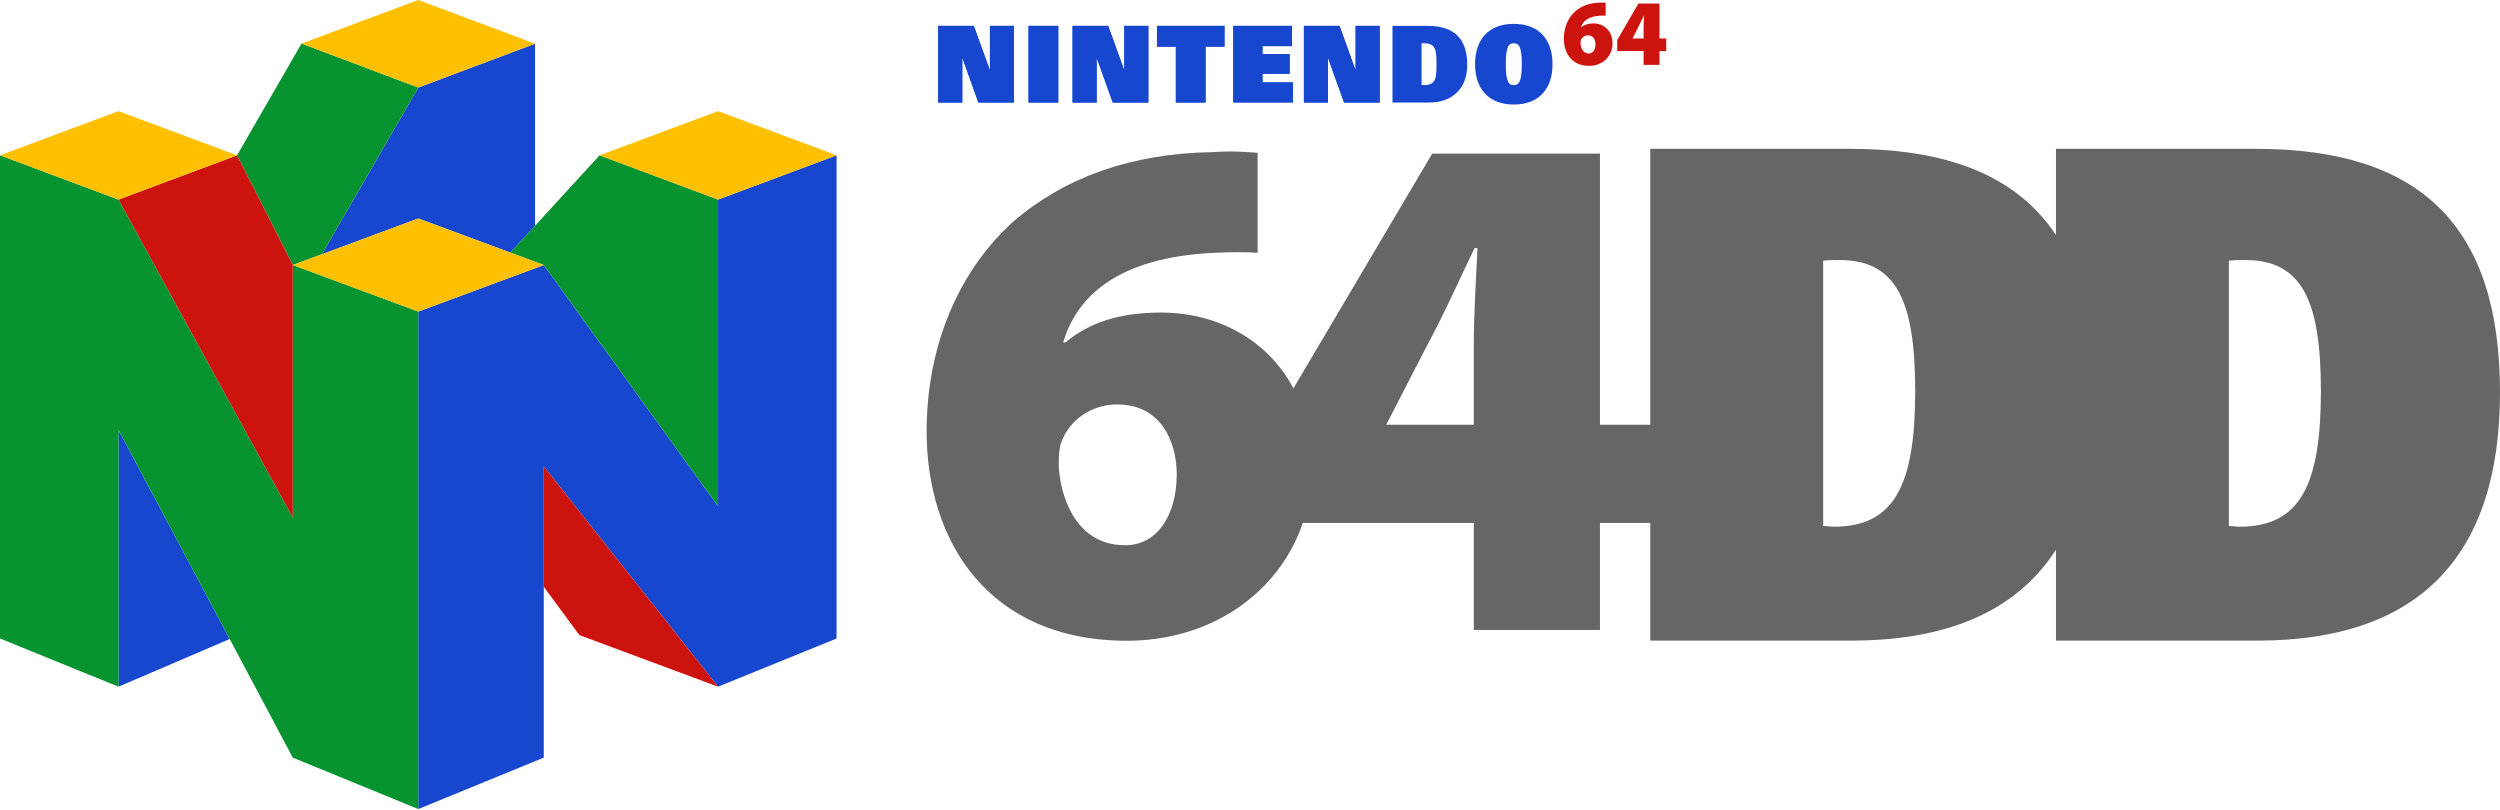
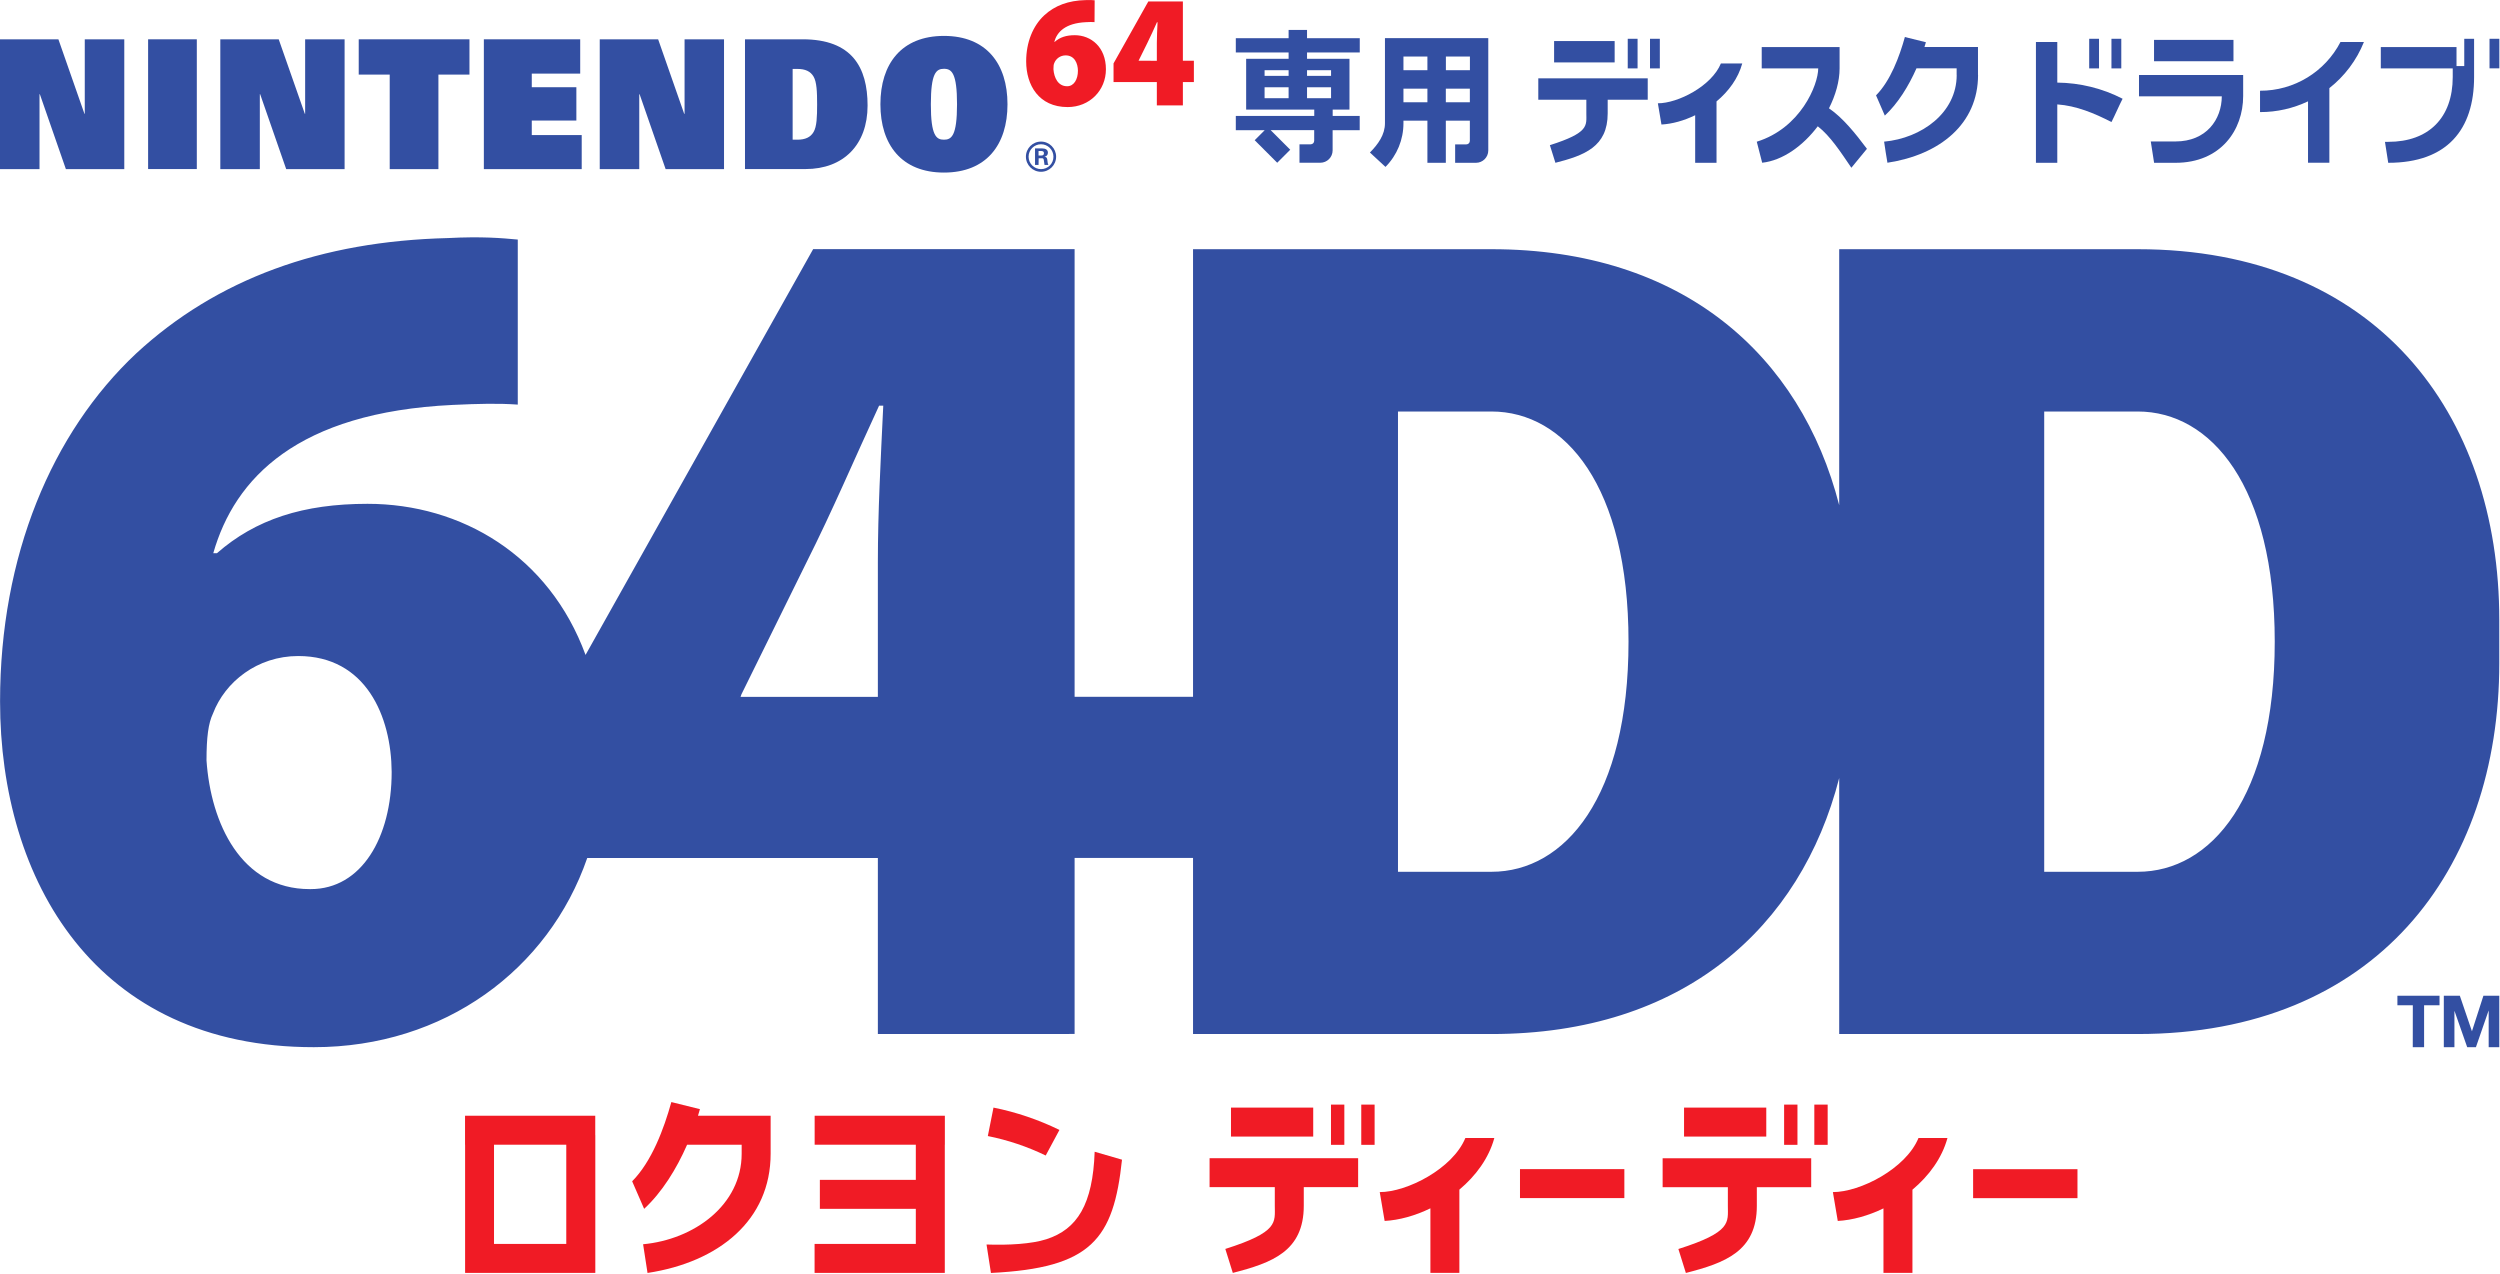
- <svg xmlns="http://www.w3.org/2000/svg" height="183.471" width="566.929" version="1.1" id="svg167380">
-   <defs id="defs167384" />
-   <g stroke-width=".306" id="g167360">
-     <path d="m115.743 57.29 5.593-6.077V9.907l-26.48 9.944-21.881 37.815 21.882-8.12zM162.834 45.258l26.875-10.038v109.572l-26.875 10.93-39.521-49.948v66.038l-28.456 11.659V70.657l28.456-10.554 39.52 54.705zM26.876 155.722l25.216-10.813L26.876 97.5z" fill="#1747ce" id="path167348" />
-     <path d="m72.975 57.666 21.882-37.815-26.48-9.977L53.752 35.22 66.4 60.1zM162.834 45.258v69.55l-39.521-54.705-7.57-2.813 20.224-22.07z" fill="#069330" id="path167350" />
-     <path d="M94.857 70.657 66.4 60.101v57.272L26.876 45.258 0 35.22v109.572l26.876 10.93V97.5L66.4 171.812l28.457 11.659z" fill="#069330" id="path167352" />
-     <path d="M66.4 117.373 26.876 45.258 53.752 35.22 66.4 60.1zM123.313 105.774v27.288l8.074 10.96 31.447 11.7z" fill="#cc130e" id="path167354" />
-     <g fill="#ffc001" id="g167358">
-       <path d="M94.857 70.657 66.4 60.101l28.457-10.556 28.456 10.556zM162.834 25.206l26.875 10.014-26.875 10.038-26.876-10.038zM26.876 25.206 53.752 35.22 26.876 45.258 0 35.22zM94.857 0l-26.48 9.874 26.48 9.977 26.48-9.944z" id="path167356" />
+ <svg xmlns="http://www.w3.org/2000/svg" viewBox="0 0 3840 1956" height="1956" width="3840" xml:space="preserve" id="svg2" version="1.1">
+   <defs id="defs6" />
+   <g transform="matrix(1.333333,0,0,-1.333333,0,1956)" id="g10">
+     <g transform="scale(0.1)" id="g12">
+       <path id="path14" style="fill:#334fa2;fill-opacity:1;fill-rule:nonzero;stroke:none" d="m 11992.5,12721.7 c -79.5,0 -143.2,64.6 -143.2,143.3 0,78.8 64.5,143.2 143.2,143.2 78.8,0 143.2,-64.4 143.2,-143.2 0.8,-79.5 -63.7,-143.3 -143.2,-143.3 m 0,317.3 c -96,0 -174,-78 -174,-174 0,-96 78,-174 174,-174 96,0 174,78 174,174 0,95.2 -78,174 -174,174 z" />
+       <path id="path16" style="fill:#334fa2;fill-opacity:1;fill-rule:nonzero;stroke:none" d="m 11964,12878.5 h 33.7 c 18.8,0 28.6,9 28.6,27 0,17.2 -10.6,24 -28.6,24.7 h -33.7 v -51.7 m 0,-108.8 h -40.5 v 190.5 h 81.7 c 32.3,0 66.8,-10.5 66.8,-49.5 0,-25.5 -16.5,-41.2 -39.7,-46.5 31.5,-3.7 31.5,-23.2 34.5,-49.5 1.4,-12.7 3.7,-34.5 11.2,-45 h -45 c -3.7,17.3 -5.3,33.8 -7.5,51 -1.5,11.3 -3.7,25.6 -17.3,26.3 h -42.7 z" />
+       <g transform="scale(1.72413)" id="g18">
+         <path id="path20" style="fill:#334fa2;fill-opacity:1;fill-rule:nonzero;stroke:none" d="m 16121.6,1791.92 h -103 v 63.5 h 281.4 v -63.5 h -103.1 v -280.15 h -75.7 z" />
+       </g>
+       <g transform="scale(1.76637)" id="g22">
+         <path id="path24" style="fill:#334fa2;fill-opacity:1;fill-rule:nonzero;stroke:none" d="m 15939.1,1811.05 h 103.6 l 78.5,-230.56 h 0.9 l 74.3,230.56 h 103.6 v -335.43 h -69.2 v 237.77 h -0.9 l -82.3,-237.77 h -56.9 l -82.4,235.23 h -0.9 v -235.23 h -69.2 v 335.43 z" />
+       </g>
+       <path id="path26" style="fill:#334fa2;fill-opacity:1;fill-rule:nonzero;stroke:none" d="m 14454,13054.7 259.5,-259.5 150,150 -225.8,225.8 h 501.8 v -123 c 0,-22.5 -18,-40.5 -40.5,-40.5 h -129 v -212.3 h 240 c 78,0 141.8,63.8 141.8,141.8 v 233.2 h 312 v 164.3 h -311.3 v 72.7 h 193.5 v 585.8 h -489 v 72.7 h 607.5 V 14230 H 15057 v 95.2 h -212.2 v -95.2 h -608.3 v -164.3 h 608.3 v -72.7 h -489.1 v -585.8 h 784.5 v -72.7 h -903.7 v -164.3 h 333 z m 879.8,483.8 h -276.758 v 126.012 h 276.758 z m 0,257.2 h -276.758 v 65.977 h 276.758 z m -489,0 h -276.758 v 65.977 h 276.758 z m -276.8,-131.2 h 276.758 v -126.012 H 14568 Z" />
+       <g transform="scale(1.05184)" id="g28">
+         <path id="path30" style="fill:#334fa2;fill-opacity:1;fill-rule:nonzero;stroke:none" d="m 15370.9,12598.9 v 26.3 h 262.4 v -461.3 h 201.8 v 461.3 h 263.1 v -221 c 0,-21.4 -17.1,-38.5 -38.5,-38.5 h -122.6 v -201.8 h 228.1 c 74.2,0 134.8,60.6 134.8,134.8 v 1230.7 h -1131.6 v -931.2 c 0.7,-126.3 -75.6,-231.8 -164.7,-321.7 47.8,-47 122.7,-110.5 170.4,-157.5 126.9,127.6 197.5,300.2 196.8,479.9 z m 0,228.1 v 149.1 h 262.4 V 12827 Z m 728,350.8 h -263.1 v 149.8 h 263.1 z m -465.6,0 h -262.4 v 149.8 h 262.4 z m 201.8,-350.8 v 149.1 h 263.1 V 12827 Z" />
+       </g>
+       <g transform="scale(1.15735)" id="g32">
+         <path id="path34" style="fill:#334fa2;fill-opacity:1;fill-rule:nonzero;stroke:none" d="m 16202.1,12289.5 h 97.9 v -294.8 h -97.9" />
+       </g>
+       <g transform="scale(1.17308)" id="g36">
+         <path id="path38" style="fill:#334fa2;fill-opacity:1;fill-rule:nonzero;stroke:none" d="m 16203.5,12124.7 h 96.5 v -290.9 h -96.5" />
+       </g>
+       <g transform="scale(1.50014)" id="g40">
+         <path id="path42" style="fill:#334fa2;fill-opacity:1;fill-rule:nonzero;stroke:none" d="m 15798.5,8977.32 c 145,-10 283.5,-67 416,-135.49 25,48.49 60.5,130.49 85.5,179 -156,80.49 -328,121.97 -501.5,123.97 v 311.98 h -164 v -927.91 h 164 z" />
+       </g>
+       <g transform="scale(1.5785)" id="g44">
+         <path id="path46" style="fill:#334fa2;fill-opacity:1;fill-rule:nonzero;stroke:none" d="M 15720.3,9002.53 H 16300 V 8846.7 h -579.7" />
+       </g>
+       <g transform="scale(1.67071)" id="g48">
+         <path id="path50" style="fill:#334fa2;fill-opacity:1;fill-rule:nonzero;stroke:none" d="m 15914.4,7658.58 h 147.2 v 514.45 c 103.7,81.72 187.2,190.34 238.4,318.28 h -161.6 c -106.4,-205.61 -319.6,-337.13 -554.9,-336.23 v -147.24 c 116.8,-0.46 229.4,26.03 330.9,74.07 z" />
+       </g>
+       <g transform="scale(1.14115)" id="g52">
+         <path id="path54" style="fill:#334fa2;fill-opacity:1;fill-rule:nonzero;stroke:none" d="m 15688.8,12441 h 611.2 v -215.6 h -611.2" />
+       </g>
+       <g transform="scale(1.23133)" id="g56">
+         <path id="path58" style="fill:#334fa2;fill-opacity:1;fill-rule:nonzero;stroke:none" d="m 15544.1,10748.9 c 100.5,5.5 210.8,35.9 315.5,87.1 v -445.2 h 199.8 v 574.3 c 113.3,94.4 202.9,216.2 240.6,355.1 -66.4,0 -133.4,0 -199.8,0 -86.5,-211.3 -401.4,-372.7 -589.6,-372.7 z" />
+       </g>
+       <g transform="scale(1.31945)" id="g60">
+         <path id="path62" style="fill:#334fa2;fill-opacity:1;fill-rule:nonzero;stroke:none" d="m 15338.2,9881.03 c 4.6,-16.49 44.4,-172.25 47.2,-183.61 181.3,19.89 358.1,149.51 485.4,318.28 109.8,-85.23 200.7,-226.21 293.3,-362.04 l 135.9,165.41 c -98.9,132.42 -211.4,272.23 -331.4,353.53 58,114.9 92.7,236.5 92.7,348.5 v 186.4 h -679.9 v -186.4 h 493.4 c -0.6,-144.4 -154,-521.29 -536.6,-640.07 z" />
+       </g>
+       <g transform="scale(1.48348)" id="g64">
+         <path id="path66" style="fill:#334fa2;fill-opacity:1;fill-rule:nonzero;stroke:none" d="m 16223.7,9587.75 h 76.3 v -230.03 h -76.3" />
+       </g>
+       <g transform="scale(1.49922)" id="g68">
+         <path id="path70" style="fill:#334fa2;fill-opacity:1;fill-rule:nonzero;stroke:none" d="m 16224.4,9487.1 h 75.6 v -227.61 h -75.6" />
+       </g>
+       <g transform="scale(1.76641)" id="g72">
+         <path id="path74" style="fill:#334fa2;fill-opacity:1;fill-rule:nonzero;stroke:none" d="m 16235.9,8052.06 h 64.1 v -192.77 h -64.1" />
+       </g>
+       <g transform="scale(1.58535)" id="g76">
+         <path id="path78" style="fill:#334fa2;fill-opacity:1;fill-rule:nonzero;stroke:none" d="m 15808,8225.59 h -179.3 l 24.1,-155.15 h 155.2 c 329.3,0 492,237.94 492,484.91 v 153.28 h -756.9 v -155.18 h 601.7 c -0.9,-168.41 -112.1,-327.86 -336.8,-327.86 z" />
+       </g>
+       <g transform="scale(1.39799)" id="g80">
+         <path id="path82" style="fill:#334fa2;fill-opacity:1;fill-rule:nonzero;stroke:none" d="m 15792.5,9930.48 h 331 v -54.18 h 0.5 c 0,-313.31 -290.2,-521.48 -598.2,-549.89 8.6,-61.7 18.8,-122.87 27.4,-173.83 433.5,66 746.8,320.27 746.8,723.72 h -0.6 v 230.2 h -440.9 c 4.3,13.4 8,26.2 11.7,39.1 l -173.2,42.9 c -45.1,-162 -118.6,-360.48 -237.7,-480.66 l 72.4,-166.84 c 107.9,100.31 195.9,242.48 260.8,389.48 z" />
+       </g>
+       <g transform="scale(1.74856)" id="g84">
+         <path id="path86" style="fill:#334fa2;fill-opacity:1;fill-rule:nonzero;stroke:none" d="m 16159.3,7882.48 c 0,-267.63 -157.4,-427.2 -424.6,-427.2 0,0 0,0 -21.9,0 0,0 19.3,-124.39 21.5,-138.11 389.4,0 565.7,220.03 565.7,564.89 v 252.21 h -64.8 v -179.72 h -51 v 125.24 h -498.8 v -140.68 h 473.9 z" />
+       </g>
+       <path id="path88" style="fill:#334fa2;fill-opacity:1;fill-rule:nonzero;stroke:none" d="m 455.23,13585 h 3.75 l 300,-863.3 h 672.78 v 1495.5 H 976.48 v -858 h -3.75 l -300,858 H 0 v -1495.5 h 455.23 z" />
+       <path id="path90" style="fill:#334fa2;fill-opacity:1;fill-rule:nonzero;stroke:none" d="m 2993.24,13585 h 3.75 l 300,-863.3 h 672.78 v 1495.5 h -454.54 v -858 h -3.75 l -300.74,858 h -672.73 v -1495.5 h 455.23 z" />
+       <path id="path92" style="fill:#334fa2;fill-opacity:1;fill-rule:nonzero;stroke:none" d="m 7364.26,13585 h 3.75 l 300,-863.3 h 672.73 v 1495.5 h -454.49 v -858 h -4.49 l -300,858 h -672.78 v -1495.5 h 455.28 z" />
+       <path id="path94" style="fill:#334fa2;fill-opacity:1;fill-rule:nonzero;stroke:none" d="m 1706.25,12722.5 h 561.02 v 1494.73 h -561.02 z" />
+       <path id="path96" style="fill:#334fa2;fill-opacity:1;fill-rule:nonzero;stroke:none" d="m 4489.49,12721.7 h 561.02 v 1089 h 357.73 v 406.5 H 4132.5 v -406.5 h 356.99 z" />
+       <path id="path98" style="fill:#334fa2;fill-opacity:1;fill-rule:nonzero;stroke:none" d="m 9994.49,13453.8 c 0,442.5 -180.74,763.4 -747.73,763.4 h -664.49 v -1494.7 h 698.24 c 435.74,0 713.98,279.7 713.98,731.3 z m -863.24,-393.1 v 815.3 h 54.77 c 90.74,0 150.74,-27.8 185.97,-87.8 36.76,-62.2 41.25,-175.5 41.25,-320.2 0,-144 -3.75,-257.3 -41.25,-319.5 -35.23,-60 -95.97,-87.8 -185.97,-87.8 z" />
+       <path id="path100" style="fill:#334fa2;fill-opacity:1;fill-rule:nonzero;stroke:none" d="m 10874.3,12682 c 488.9,0 732,320.2 732,786.8 0,466.4 -243.8,787.5 -732,787.5 -489.1,0 -732,-321.1 -732,-787.5 0,-465.8 243.7,-786.8 732,-786.8 z m 0,1195.5 c 90,0 150.7,-51 150.7,-408.7 0,-366.1 -64.5,-408.1 -150.7,-408.1 -86.3,0 -151.6,42.8 -150.8,408.1 0,358.4 60.8,408.7 150.8,408.7 z" />
+       <path id="path102" style="fill:#f01b25;fill-opacity:1;fill-rule:nonzero;stroke:none" d="m 12299.3,13436.5 c 252,0 440.9,190.5 440.9,435.7 0,255.8 -171.7,392.3 -359.2,392.3 -97.5,0 -171,-24 -229.5,-75.7 h -6 c 32.2,113.9 127.5,214.4 364.5,225.7 40.5,2.2 69.8,3 99,0.7 l 1.5,251.3 c -24,2.3 -55.5,5.2 -106.5,2.3 -193.5,-4.6 -351.7,-61.6 -474.7,-175.6 -129.1,-120.7 -207.8,-308.2 -207.8,-530.2 0,-272.3 144.8,-526.5 477.8,-526.5 z m -153.8,507.7 c 18.8,48.8 68.3,87.8 130.5,87.8 102.8,0 141,-92.3 141.7,-177 0,-99.8 -46.4,-178.5 -123.7,-178.5 -105.8,-0.8 -151.5,99.8 -158.3,195.7 0,36 2.3,57 9.8,72 z" />
+       <path id="path104" style="fill:#f01b25;fill-opacity:1;fill-rule:nonzero;stroke:none" d="m 13326.8,13456 h 300 v 268.5 h 126.7 v 246 h -126.7 v 682.5 h -398.3 l -400.5,-713.3 v -215.2 h 498.8 z m -210,514.5 1.4,3.7 98.3,198.8 c 42,83.3 74.2,159.7 111.7,240.8 h 6.8 c -3.7,-84.1 -8.2,-162.8 -8.2,-238.6 v -205.5 z" />
+       <path id="path106" style="fill:#334fa2;fill-opacity:1;fill-rule:nonzero;stroke:none" d="m 6701.25,13114 h -575.23 v 167.3 h 513.75 v 383.9 h -513.75 v 156.8 h 557.96 v 395.2 h -1110 v -1495.5 h 1127.27 z" />
+       <path id="path108" style="fill:#f01b25;fill-opacity:1;fill-rule:nonzero;stroke:none" d="m 15333,1481.48 h 153.75 V 1945 H 15333 Z" />
+       <path id="path110" style="fill:#f01b25;fill-opacity:1;fill-rule:nonzero;stroke:none" d="m 15681.8,1481.48 h 153.75 V 1945 h -153.75 z" />
+       <path id="path112" style="fill:#f01b25;fill-opacity:1;fill-rule:nonzero;stroke:none" d="m 13934.3,993.98 h 751.4 V 779.492 c 0,-190.512 47.3,-301.523 -570,-497.262 L 14202,6.25 c 453,116.25 817.5,249.73 817.5,773.242 V 993.98 h 626.2 v 333.75 h -1711.4 z" />
+       <g transform="scale(1.14801)" id="g114">
+         <path id="path116" style="fill:#f01b25;fill-opacity:1;fill-rule:nonzero;stroke:none" d="M 15252.7,1046.79 H 16300 V 756.066 h -1047.3" />
+       </g>
+       <path id="path118" style="fill:#f01b25;fill-opacity:1;fill-rule:nonzero;stroke:none" d="m 14181,1576.72 h 947.23 v 333.75 H 14181 Z" />
+       <path id="path120" style="fill:#f01b25;fill-opacity:1;fill-rule:nonzero;stroke:none" d="m 9384.77,1482.97 h 1165.43 v -405 H 9444.77 V 744.219 H 10550.2 V 340 H 9383.98 V 6.25 H 10884 v 1476.72 h 0.8 v 333.75 H 9384.77 Z" />
+       <path id="path122" style="fill:#f01b25;fill-opacity:1;fill-rule:nonzero;stroke:none" d="m 6857.27,1816.72 h -1500 v -333.75 h 0.74 V 6.25 h 1500 v 1587.73 h -0.74 z M 5691.02,1482.97 h 832.5 V 340 h -832.5 z" />
+       <g transform="scale(1.05612)" id="g124">
+         <path id="path126" style="fill:#f01b25;fill-opacity:1;fill-rule:nonzero;stroke:none" d="m 15050.1,887.202 53.3,-314.606 c 159,8.54 333.8,56.812 499.2,137.768 V 5.918 h 316 V 914.165 c 179,149.875 321,342.315 381.4,563.155 -105.1,0 -210.9,0 -316,0 -137.8,-335.17 -636.3,-590.118 -933.9,-590.118 z" />
+       </g>
+       <path id="path128" style="fill:#f01b25;fill-opacity:1;fill-rule:nonzero;stroke:none" d="m 11364.8,333.242 c 0,0 45.7,-295.512 50.9,-327.773 C 12573,62.5 12828,392.5 12925.5,1310.47 l -315,91.52 c -21,-605.271 -199.5,-893.24 -556.5,-1008.01 -171,-54.761 -434.2,-69.761 -689.2,-60.738 z" />
+       <g transform="scale(1.27035)" id="g130">
+         <path id="path132" style="fill:#f01b25;fill-opacity:1;fill-rule:nonzero;stroke:none" d="m 16179,1531.07 h 121 V 1166.2 h -121" />
+       </g>
+       <g transform="scale(1.2917)" id="g134">
+         <path id="path136" style="fill:#f01b25;fill-opacity:1;fill-rule:nonzero;stroke:none" d="m 16181,1505.76 h 119 v -358.84 h -119" />
+       </g>
+       <g transform="scale(1.28006)" id="g138">
+         <path id="path140" style="fill:#f01b25;fill-opacity:1;fill-rule:nonzero;stroke:none" d="m 14963,775.933 h 587 V 608.369 c 0,-148.827 37,-235.551 -445.3,-388.473 L 15172.1,4.272 C 15526,95.088 15810.8,199.389 15810.8,608.369 v 167.564 h 489.2 v 260.727 h -1337 z" />
+       </g>
+       <g transform="scale(1.46825)" id="g142">
+         <path id="path144" style="fill:#f01b25;fill-opacity:1;fill-rule:nonzero;stroke:none" d="M 15481.2,817.966 H 16300 V 590.655 h -818.8" />
+       </g>
+       <g transform="scale(1.24831)" id="g146">
+         <path id="path148" style="fill:#f01b25;fill-opacity:1;fill-rule:nonzero;stroke:none" d="m 15541.2,1530.44 h 758.8 v -267.36 h -758.8" />
+       </g>
+       <g transform="scale(1.37637)" id="g150">
+         <path id="path152" style="fill:#f01b25;fill-opacity:1;fill-rule:nonzero;stroke:none" d="m 15341,680.772 c 0,0 39.7,-235.955 40.8,-241.405 122.1,6.554 255.6,43.593 382.5,105.177 V 4.541 h 242.5 V 700.926 c 137.9,115.535 246.9,263.201 293.2,432.664 -80.7,0 -161.9,0 -242.5,0 -105.7,-257.188 -488.3,-452.818 -716.5,-452.818 z" />
+       </g>
+       <path id="path154" style="fill:#f01b25;fill-opacity:1;fill-rule:nonzero;stroke:none" d="m 8063.24,1892.5 -329.26,81.72 c -85.46,-308.24 -225.74,-684.73 -451.48,-912.74 6.76,-15 138.01,-317.261 138.01,-317.261 205.51,189.761 372.73,459.021 495,738.751 h 628.47 v -103.48 c 0,-594.021 -551.25,-989.26 -1135.46,-1043.24 0,0 47.22,-306.019 50.97,-330.781 C 8283.01,130.742 8877.73,613.75 8877.73,1379.49 v 437.23 h -836.99 c 7.5,25.51 15,51.01 22.5,75.78 z" />
+       <path id="path156" style="fill:#f01b25;fill-opacity:1;fill-rule:nonzero;stroke:none" d="m 12204.8,1653.24 c -241.6,117.74 -496.6,204.73 -759.8,257.23 -21.8,-109.49 -43.5,-218.24 -65.2,-327.74 230.9,-46.48 455.2,-121.48 666.7,-224.25 z" />
+       <g transform="scale(1.76641)" id="g158">
+         <path id="path160" style="fill:#334fa2;fill-opacity:1;fill-rule:nonzero;stroke:none" d="M 13941.4,6679.77 H 11994.7 V 5010.29 c -250.5,976.56 -1017.8,1669.48 -2267.77,1669.48 H 7780.61 V 3760.72 H 7008.27 V 6680.21 H 5303.13 L 3818.77,4033.73 c -237.36,647.08 -809.71,985.48 -1421.96,985.48 -419.06,0 -730.3,-101.49 -981.64,-321.83 h -24.22 c 139.28,487.83 547.72,918.37 1560.79,966.78 174.53,8.07 297.21,11.04 425.03,2.12 v 1076.34 c -104.47,9.77 -235.22,21.22 -455.17,9.77 C 2091.52,6732 1415.17,6486.58 888.677,6000.43 337.131,5482.87 0.418,4679.53 0.418,3730.58 c 0,-1166.77 620.768,-2255.42 2046.522,-2255 851.31,0 1531.93,506.55 1782.86,1233.86 h 1895.37 v -1148.1 l 1283.1,0.44 v 1148.08 h 772.34 V 1561.34 h 1946.32 c 1249.97,0 2017.27,692.94 2267.77,1669.5 V 1561.34 H 13941 c 1551.4,0 2358.6,1067.43 2358.6,2419.32 v 280.23 c 0.4,1351.9 -807.2,2418.88 -2358.2,2418.88 z M 2026.58,2506.49 h -6.82 c -448.36,0 -644.93,430.1 -672.97,838.99 0,151.99 11.9,242.43 42.04,305.7 78.13,206.35 288.72,375.35 556.21,375.35 441.57,0 607.16,-393.61 609.29,-756.22 0,-428.83 -197.86,-763.82 -527.75,-763.82 z M 5725.17,4640.48 V 3760.3 h -895.46 l 5.53,16.14 420.34,852.56 c 179.17,356.24 317.16,684.87 477.67,1030.49 h 27.15 c -16.99,-356.23 -35.23,-694.62 -35.23,-1019.01 z M 9726.93,2619.43 h -609.7 v 3001.85 h 609.7 c 480.17,0 893.77,-487.86 893.77,-1500.93 0,-1013.06 -413.6,-1500.92 -893.77,-1500.92 z m 4214.47,0 h -609.7 v 3001.85 h 609.7 c 480.2,0 893.8,-487.86 893.8,-1500.93 0,-1013.06 -413.6,-1500.92 -893.8,-1500.92 z" />
+       </g>
+       <g transform="scale(1.16453)" id="g162">
+         <path id="path164" style="fill:#334fa2;fill-opacity:1;fill-rule:nonzero;stroke:none" d="M 15217.4,11822.2 V 11611 h 475.3 v -135.3 c 0,-120.4 30.2,-190.7 -360.7,-314.3 l 54.7,-174.5 c 286.6,73.4 517.2,157.8 517.2,488.8 v 135.3 h 396.1 v 211.2 z" />
+       </g>
    </g>
  </g>
-   <g stroke-width="5.379" id="g167370">
-     <g fill="#1747ce" id="g167366">
-       <path d="M221.872 23.248h8.076V5.866h-5.464v9.967h-.047l-3.603-9.967h-8.075v17.382h5.46V13.214h.05zM252.338 23.248h8.076V5.866h-5.46v9.967h-.05l-3.603-9.967h-8.074v17.382h5.463V13.214h.047zM304.8 23.248h8.077V5.866h-5.463v9.967h-.048l-3.603-9.967h-8.076v17.382h5.462V13.214h.048zM233.247 5.866h6.736v17.382h-6.736zM266.648 10.587h-4.28V5.866h15.31v4.721h-4.296v12.66h-6.734zM286.296 18.683h6.905v4.559h-13.535V5.861h13.321v4.598h-6.691v1.817h6.16v4.457h-6.16zM315.776 5.866h7.98c6.806 0 8.972 3.731 8.972 8.883 0 5.249-3.342 8.5-8.57 8.5h-8.382zm6.593 13.432h.657c1.083 0 1.81-.321 2.233-1.02.448-.722.498-2.039.498-3.722 0-1.685-.051-2.999-.498-3.722-.424-.7-1.15-1.021-2.233-1.021h-.657zM343.287 5.41c5.864 0 8.781 3.73 8.781 9.146 0 5.418-2.918 9.15-8.781 9.15-5.864 0-8.782-3.732-8.782-9.15 0-5.416 2.916-9.146 8.782-9.146zm0 13.89c1.034 0 1.814-.492 1.814-4.744 0-4.156-.733-4.743-1.814-4.743-1.082 0-1.814.587-1.814 4.743 0 4.252.778 4.744 1.814 4.744z" id="path167362" />
-       <path d="M212.759 23.248h5.46V13.214h.05l3.603 10.034h8.076V5.866h-5.464v9.967h-.047l-3.603-9.967h-8.075zM243.227 23.248h5.463V13.214h.047l3.601 10.034h8.076V5.866h-5.46v9.967h-.05l-3.603-9.967h-8.074zM295.687 23.248h5.462V13.214h.048l3.603 10.034h8.077V5.866h-5.463v9.967h-.048l-3.603-9.967h-8.076zM233.247 5.866h6.736v17.382h-6.736zM277.677 10.587h-4.295v12.66h-6.734v-12.66h-4.28V5.866h15.31zM286.296 18.683h6.905v4.559h-13.535V5.861h13.321v4.598h-6.691v1.817h6.16v4.457h-6.16z" id="path167364" />
-     </g>
-     <path d="M364.115 3.554c-.358-.03-.706-.016-1.193.005-2.841.128-3.99 1.3-4.38 2.626h.069c.708-.6 1.582-.879 2.754-.879 2.253 0 4.312 1.588 4.312 4.566 0 2.85-2.262 5.069-5.297 5.069-3.998 0-5.738-2.958-5.738-6.13 0-2.577.944-4.759 2.493-6.166 1.474-1.323 3.375-1.991 5.702-2.043.616-.034.982 0 1.278.026zm-3.785 8.584c.921 0 1.48-.912 1.48-2.076-.008-.983-.473-2.054-1.708-2.054-.755 0-1.343.463-1.565 1.023-.087.171-.119.416-.119.83.08 1.11.632 2.277 1.888 2.277zM372.722 14.706v-3.119h-5.986V9.095l4.806-8.297h4.783V8.73h1.522v2.858h-1.522v3.12zm0-5.977V6.34c0-.883.055-1.8.101-2.768h-.078c-.445.939-.832 1.832-1.338 2.802l-1.176 2.315-.013.042z" fill="#cc130e" id="path167368" />
-   </g>
-   <g fill="#fdfffb" stroke-width="1.002" id="g167378" style="fill:#666666">
-     <path d="M285.193 34.658c-2.356-.165-5.385-.496-10.266-.165-18.344.33-33.323 5.623-45.103 15.712-12.118 10.916-19.691 27.786-19.691 47.633 0 24.644 13.8 47.468 45.44 47.468 24.066 0 41.906-17.201 41.906-39.198 0-22.99-16.325-35.229-34.164-35.229-9.257 0-16.157 2.15-21.71 6.781h-.505c3.029-10.254 12.117-19.35 34.5-20.343 3.871-.165 6.732-.165 9.593 0zm-30.125 88.981c-9.93 0-14.305-8.93-14.978-17.697 0-3.142.168-4.961.841-6.285 1.851-4.465 6.564-7.938 12.454-7.938 9.761 0 13.464 8.27 13.464 15.877 0 9.097-4.376 16.043-11.613 16.043z" id="path167372" style="fill:#666666" />
-     <path d="M362.825 142.85v-24.262h12.117V96.319h-12.117V34.831H324.79l-38.035 64.313v19.444h47.46v24.263zm-48.47-46.53.17-.333 9.255-17.948c4.04-7.478 7.069-14.458 10.603-21.77h.673c-.336 7.644-.841 14.624-.841 21.604v18.446zM505.44 119.287V59.118c1.27-.154 2.538-.154 3.667-.154 12.693 0 17.206 8.816 17.206 29.698 0 21.5-4.796 30.78-18.476 30.78-.705 0-1.55-.155-2.397-.155zm-39.207 25.986h45.694c36.527 0 55.003-19.025 55.003-56.302 0-37.586-17.911-55.22-55.285-55.22h-45.412z" id="path167374" style="fill:#666666" />
-     <path d="M413.44 119.287V59.118c1.27-.154 2.539-.154 3.667-.154 12.693 0 17.206 8.816 17.206 29.698 0 21.5-4.795 30.78-18.475 30.78-.706 0-1.552-.155-2.398-.155zm-39.207 25.986h45.694c36.528 0 55.003-19.025 55.003-56.302 0-37.586-17.911-55.22-55.285-55.22h-45.412z" id="path167376" style="fill:#666666" />
-   </g>
</svg>
